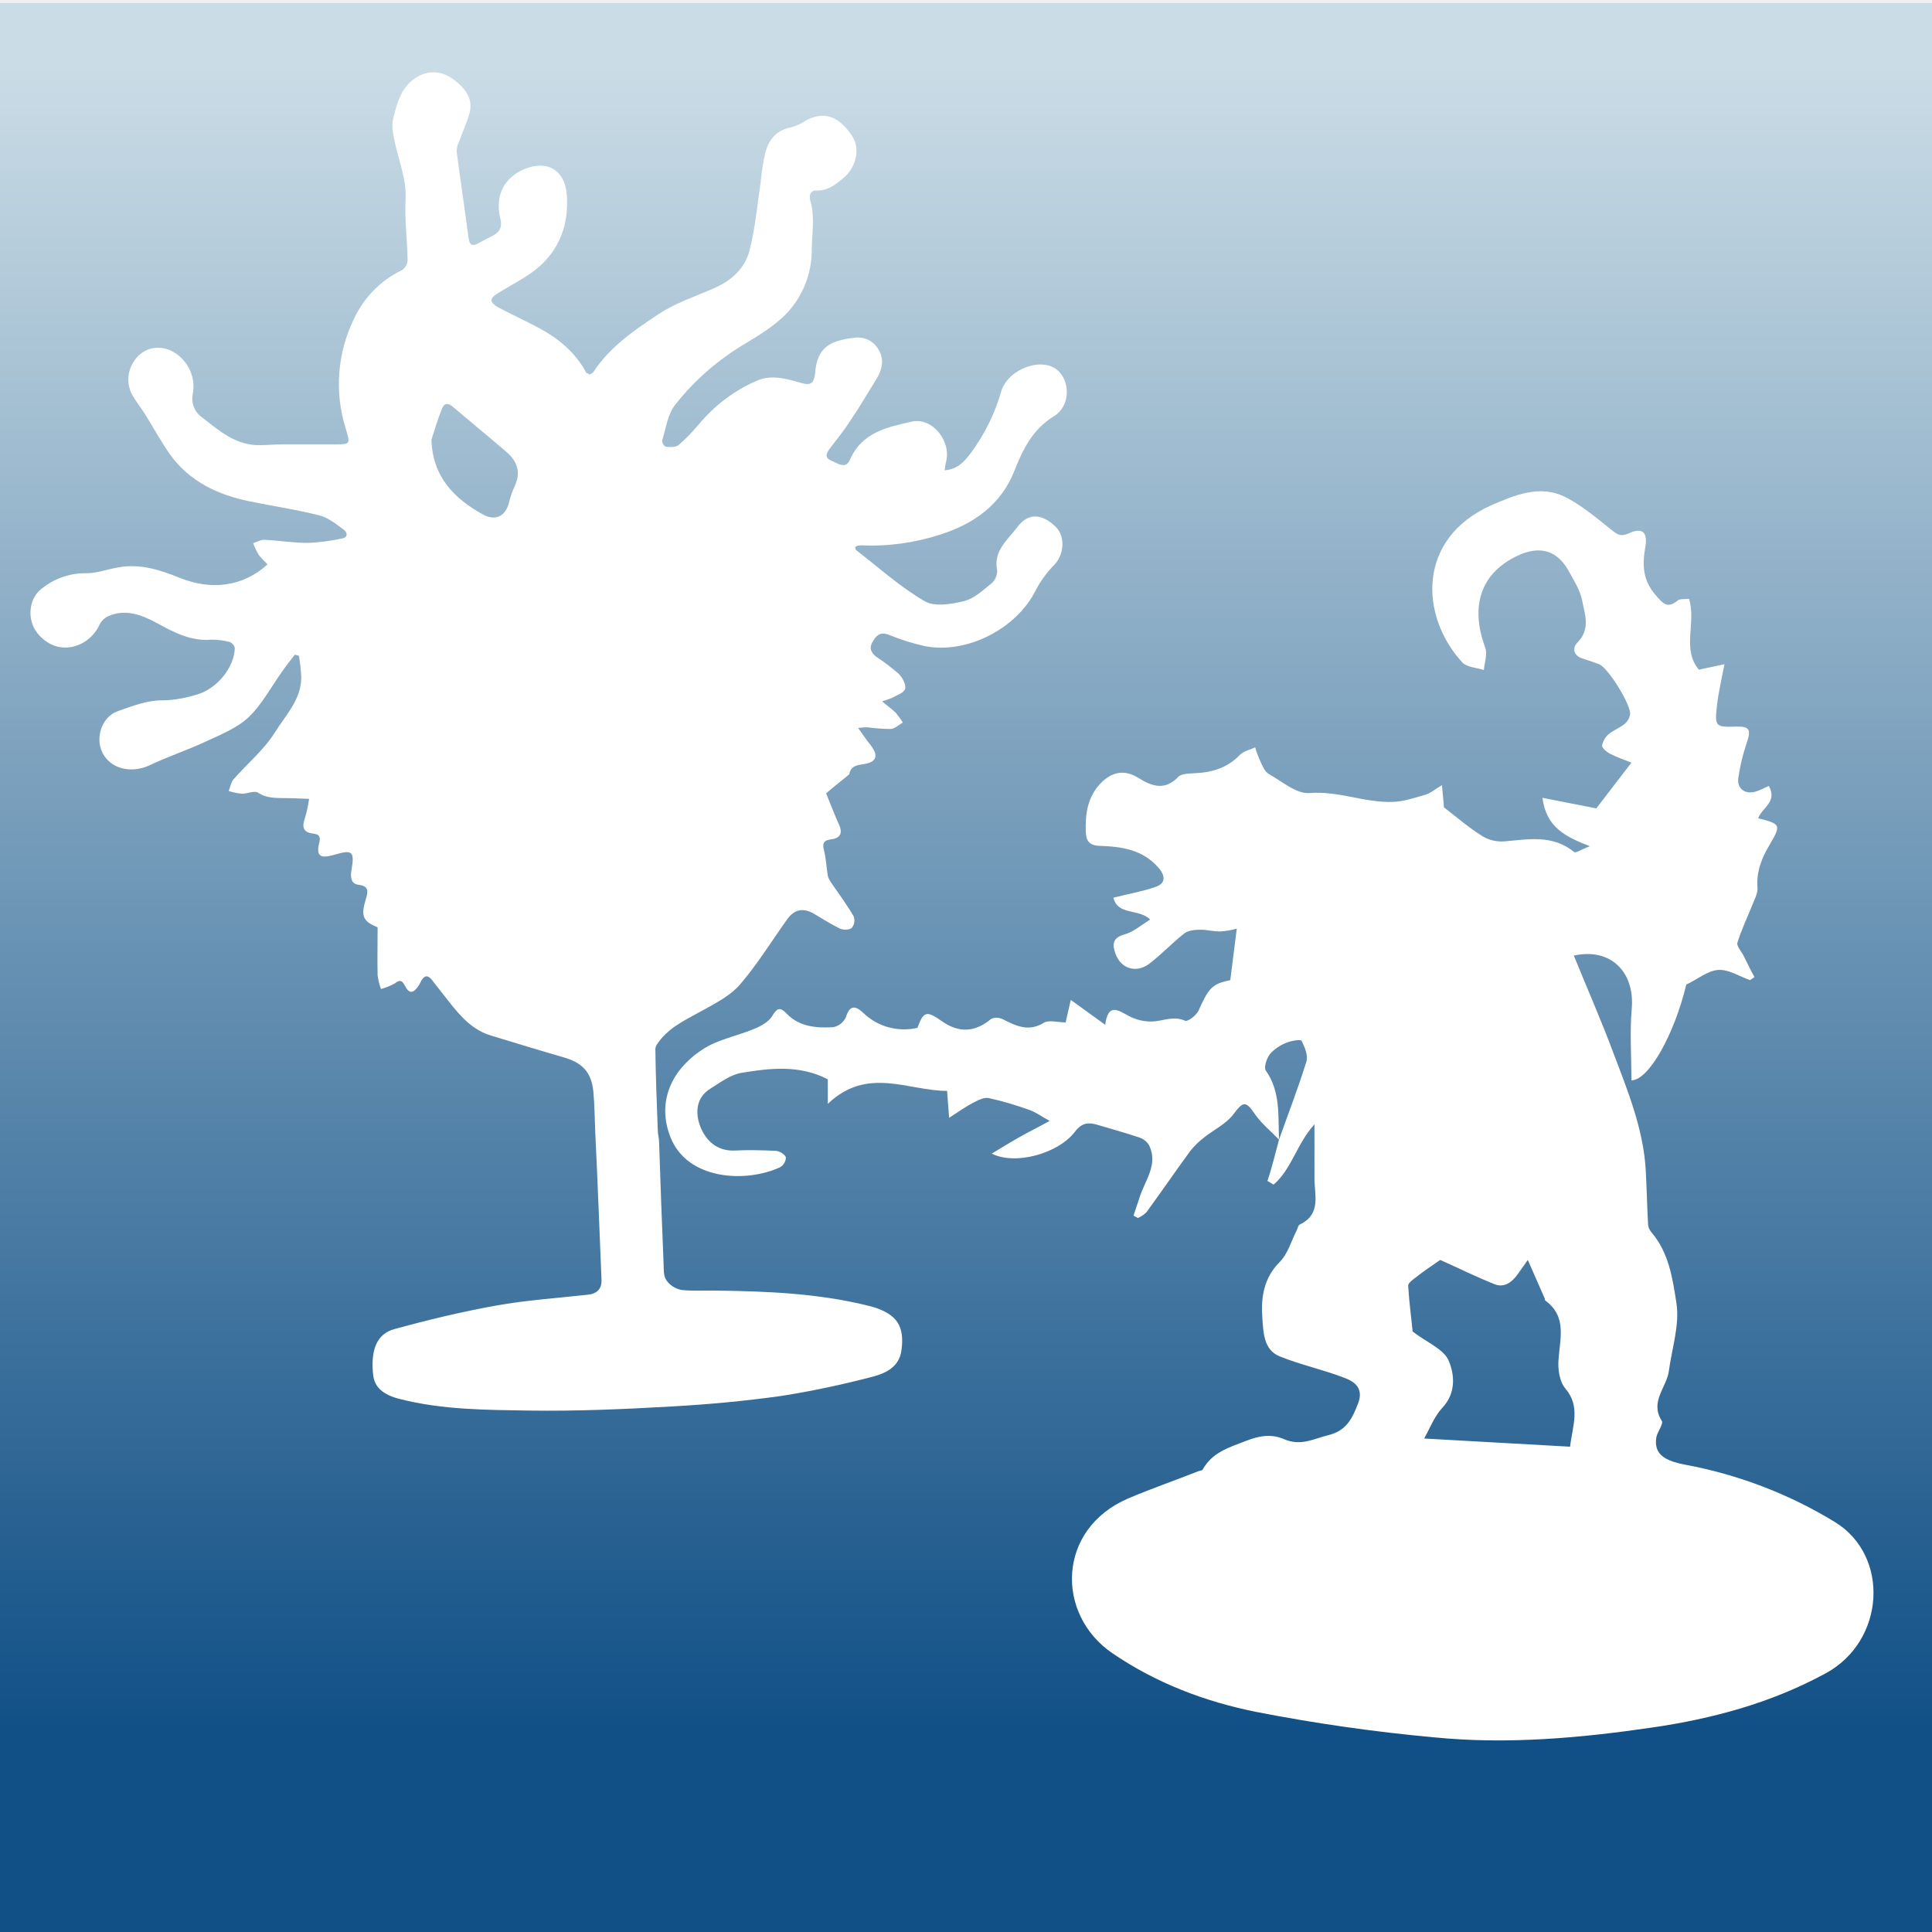
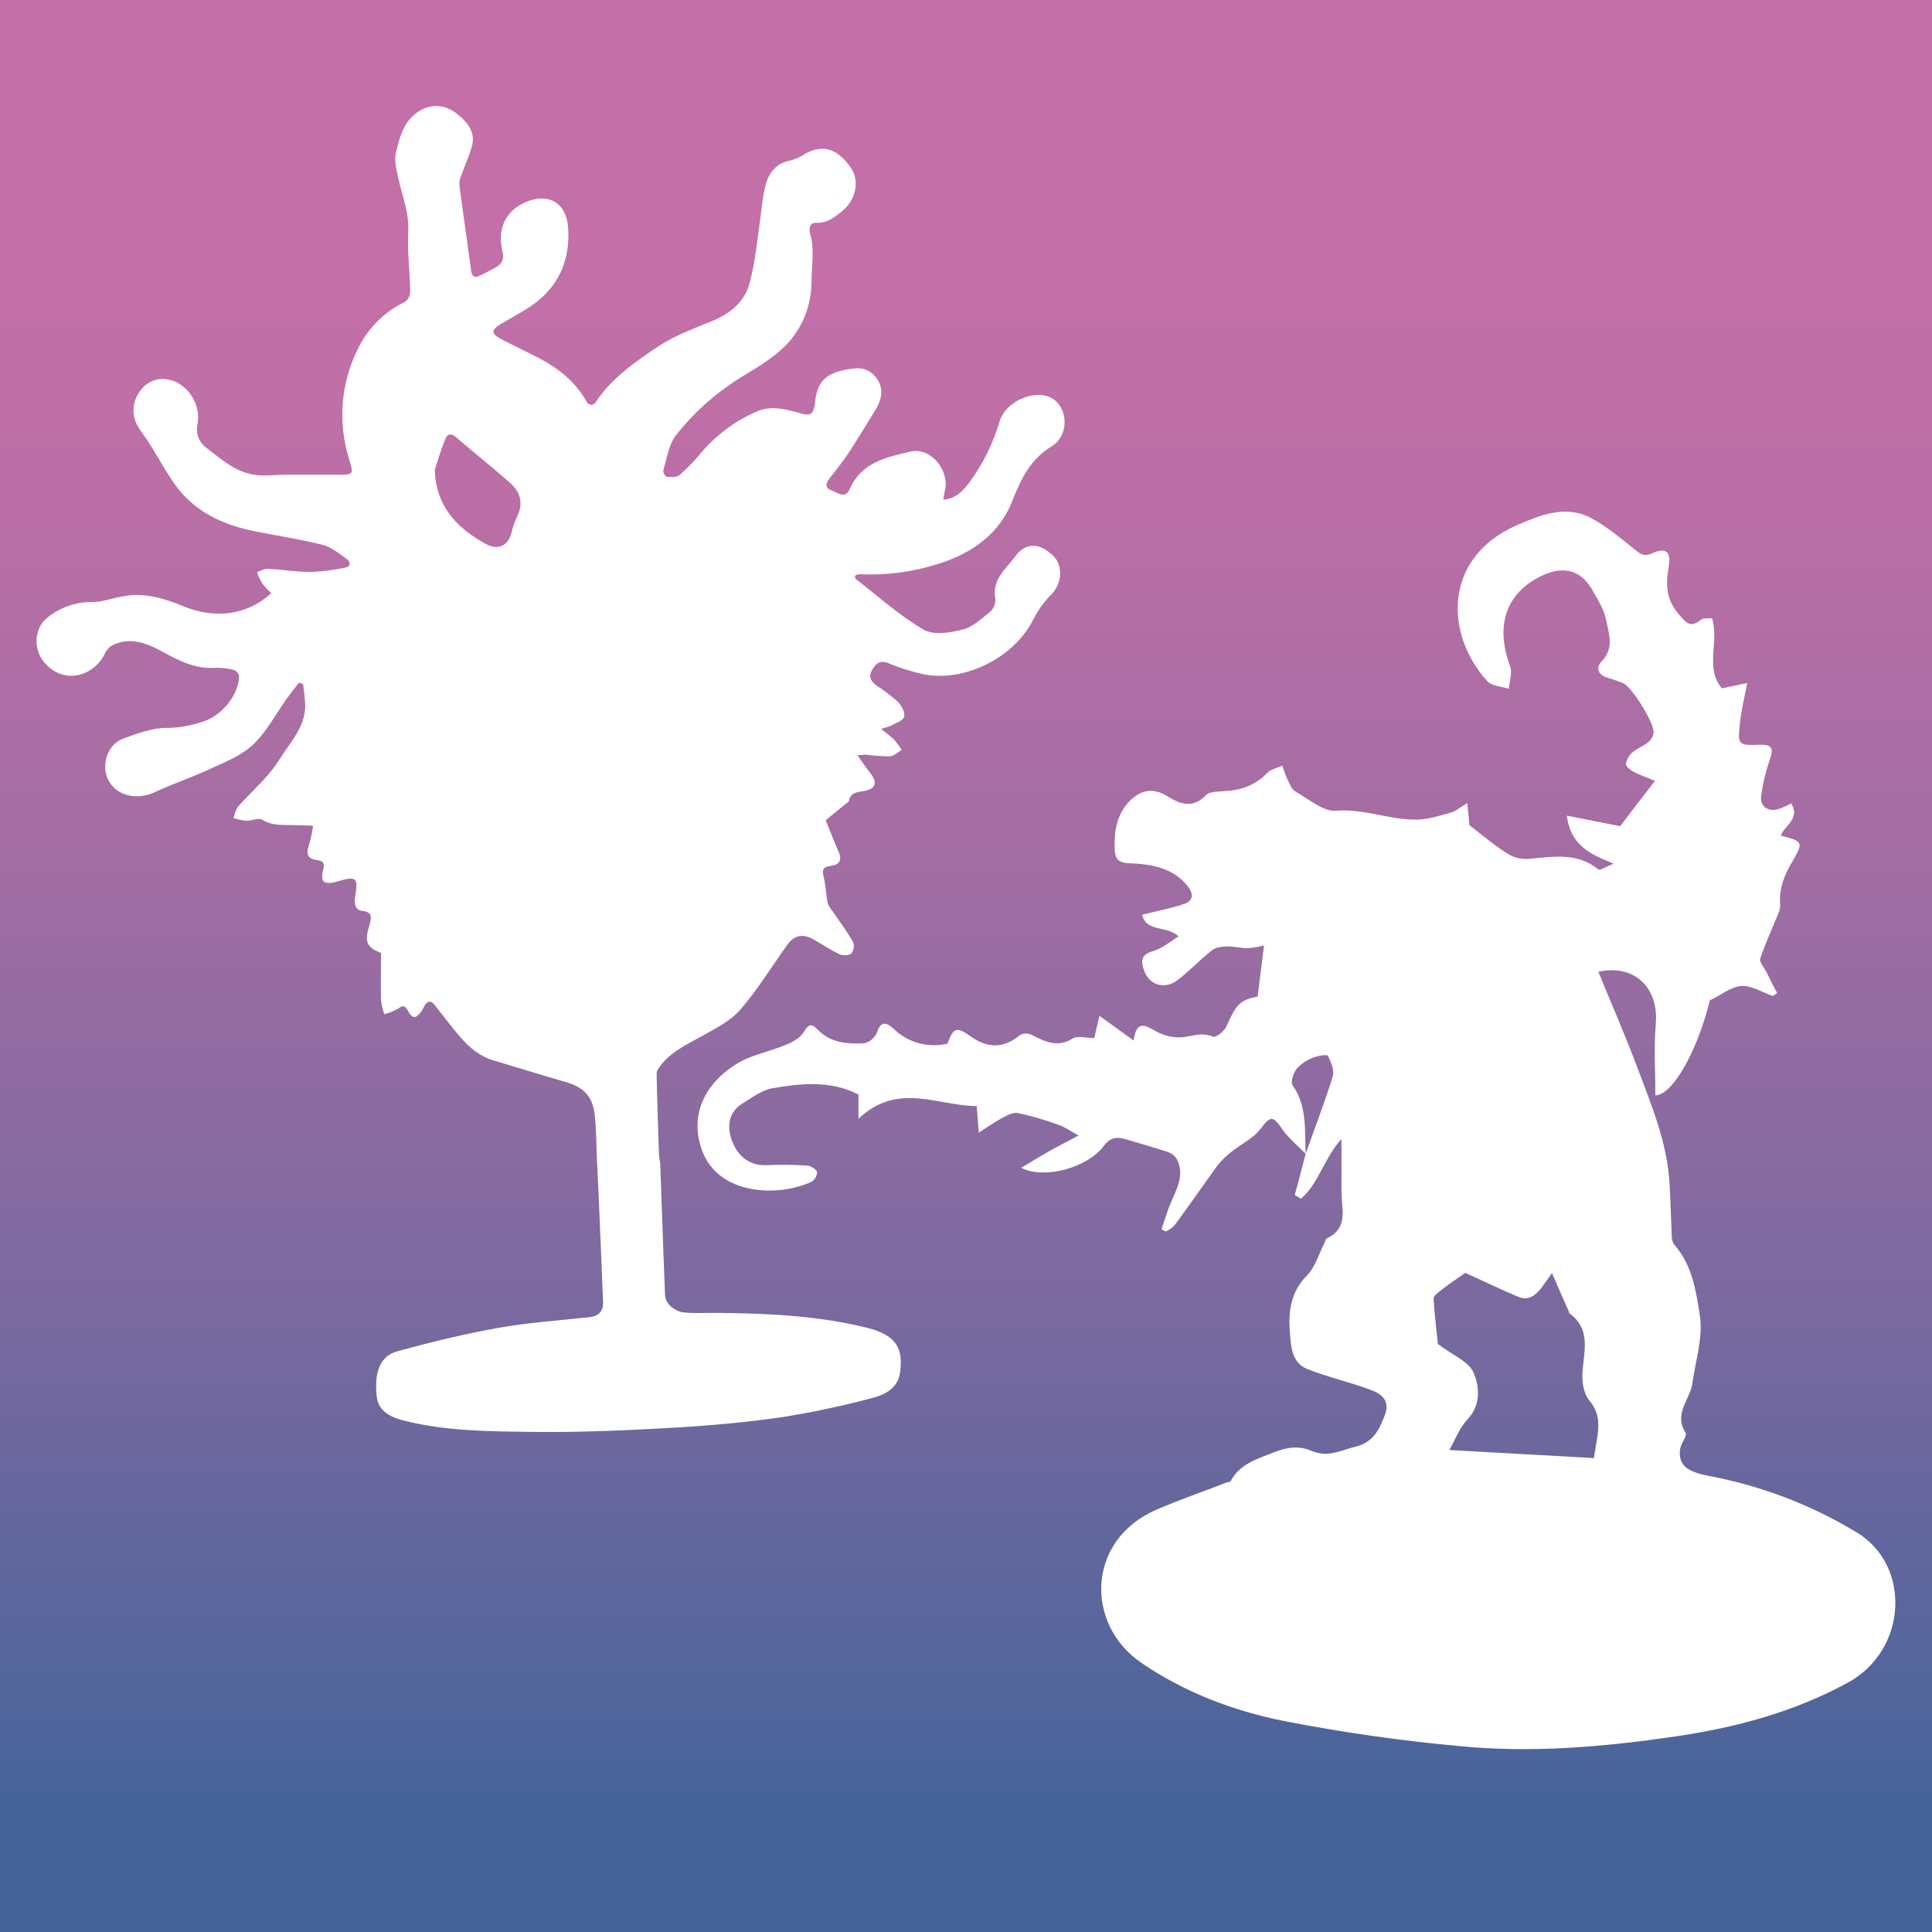
- <svg xmlns="http://www.w3.org/2000/svg" version="1.1" id="Слой_1" x="0px" y="0px" viewBox="0 0 566.9 566.9" style="enable-background:new 0 0 566.9 566.9;" xml:space="preserve">
+ <svg xmlns="http://www.w3.org/2000/svg" version="1.1" id="Слой_1" x="0px" y="0px" viewBox="0 0 938 938" style="enable-background:new 0 0 938 938;" xml:space="preserve">
  <style type="text/css">
	.st0{fill:url(#SVGID_1_);}
	.st1{fill:#FFFFFF;}
+ 	.st2{fill:url(#SVGID_2_);}
+ 	.st3{display:none;}
+ 	.st4{display:inline;fill:url(#SVGID_3_);}
+ 	.st5{display:inline;fill:url(#SVGID_4_);}
+ 	.st6{fill:url(#SVGID_5_);}
+ 	.st7{fill:url(#SVGID_6_);}
+ 	.st8{fill:url(#SVGID_7_);}
+ 	.st9{fill:url(#SVGID_8_);}
+ 	.st10{fill:url(#SVGID_9_);}
+ 	.st11{fill:#E273F9;}
+ 	.st12{fill:url(#SVGID_10_);}
+ 	.st13{fill:url(#SVGID_11_);}
+ 	.st14{fill:url(#SVGID_12_);}
+ 	.st15{fill:url(#SVGID_13_);}
+ 	.st16{fill:url(#SVGID_14_);}
+ 	.st17{fill:url(#SVGID_15_);}
+ 	.st18{fill:url(#SVGID_16_);}
+ 	.st19{fill:url(#SVGID_17_);}
+ 	.st20{fill-rule:evenodd;clip-rule:evenodd;fill:#FFFFFF;}
+ 	.st21{fill-rule:evenodd;clip-rule:evenodd;fill:#020203;}
+ 	.st22{fill-rule:evenodd;clip-rule:evenodd;fill:#CF84BD;}
+ 	.st23{fill:#020203;}
+ 	.st24{fill:url(#SVGID_18_);}
+ 	.st25{fill:url(#SVGID_19_);}
+ 	.st26{fill:url(#SVGID_20_);}
</style>
-   <linearGradient id="SVGID_1_" gradientUnits="userSpaceOnUse" x1="283.45" y1="8.995117e-02" x2="283.45" y2="566.99" gradientTransform="matrix(1 0 0 -1 0 567.89)">
-     <stop offset="0.106" style="stop-color:#115086" />
-     <stop offset="0.967" style="stop-color:#CADCE6" />
-   </linearGradient>
-   <rect y="0.9" class="st0" width="566.9" height="566.9" />
-   <g>
-     <path class="st1" d="M173,109.9c0.4-0.3,0.9-0.4,1.1-0.7c4.8-7.4,12-12.3,19.1-17c4.8-3.2,10.5-5.1,15.8-7.4   c5.3-2.2,9.5-5.8,10.9-11.2c1.7-6.6,2.3-13.4,3.3-20.2c0.3-2.9,0.7-5.9,1.4-8.7c1-3.7,3.2-6.5,7.4-7.3c1.6-0.4,3.1-1.1,4.4-2   c5.3-2.9,9.8-1.4,13.7,4.6c2.4,3.7,1.1,9.2-2.7,12.3c-2.3,1.9-4.5,3.7-7.8,3.6c-2.1-0.1-2.2,1.8-1.8,3.1c1.4,4.8,0.4,9.6,0.4,14.3   c0,7.1-2.7,13.8-7.6,18.9c-3.4,3.4-7.7,6.1-11.9,8.6c-7.9,4.7-14.9,10.7-20.6,18c-2.2,2.8-2.7,6.9-3.8,10.5c0,0.8,0.5,1.5,1.1,1.8   c1.2,0.1,2.8,0.2,3.7-0.5c2.1-1.8,4-3.8,5.8-5.9c4.6-5.6,10.5-10.1,17.2-13c4.4-1.9,8.9-0.5,13.1,0.7c2.8,0.8,3.5-0.1,3.9-2.3   c0.1-0.3,0.1-0.6,0.1-0.9c0.6-7,4.1-9.3,11.6-10.1c2.8-0.4,5.6,1,7,3.5c1.7,2.8,1.1,5.7-0.5,8.4c-2.6,4.2-5.1,8.5-7.9,12.6   c-1.8,2.8-3.9,5.4-5.9,8c-1,1.3-1.6,2.7,0.3,3.5c1.8,0.7,4.3,2.8,5.6-0.2c3.5-8.1,11.1-9.6,18.2-11.2c6-1.3,11.6,5.8,10,11.8   c-0.2,0.7-0.3,1.5-0.4,2.5c3.8-0.3,5.8-2.6,7.6-5c4.1-5.5,7.1-11.6,9-18.2c2-6.6,12.1-10.3,16.7-6c3.7,3.5,3.4,10.5-1.2,13.3   c-6.2,3.8-9,9.4-11.6,15.9c-3.8,9.9-11.8,15.7-21.9,18.9c-7.5,2.4-15.4,3.5-23.2,3.1c-0.4,0-0.8,0.1-1.2,0.2   c-0.2,0.1-0.3,0.2-0.5,0.4c0.1,0.3,0.1,0.7,0.3,0.8c6.6,5.1,12.9,10.8,20.1,15c2.9,1.7,7.8,0.9,11.5,0c3-0.7,5.6-3.2,8.1-5.2   c1.1-0.9,1.7-2.3,1.7-3.8c-1.2-5.7,3-8.9,5.8-12.6c3.2-4.4,7.3-4.2,11.4-0.2c2.8,2.8,2.5,8-0.4,11.1c-2.2,2.2-4,4.7-5.5,7.5   c-5.5,11.2-20.1,18.8-32.5,16.4c-3.6-0.8-7.1-1.9-10.5-3.3c-2.2-0.9-3.5-0.2-4.6,1.6c-1.3,1.9-1,3.4,0.8,4.8c2.3,1.5,4.5,3.2,6.6,5   c1.1,1.1,2.2,3.2,1.9,4.4c-0.3,1.2-2.5,1.9-3.9,2.7c-1,0.4-1.9,0.7-2.9,1c1.7,1.4,3,2.3,4.1,3.4c0.7,0.9,1.4,1.8,2,2.8   c-1.2,0.7-2.3,1.8-3.5,1.9c-2.3,0-4.7-0.2-7-0.5c-0.9,0-1.7,0.1-2.6,0.2c1.4,2,2.5,3.6,3.7,5.1c2.3,3,1.8,4.9-2,5.5   c-2,0.3-3.8,0.5-4.3,2.9c0,0.2-0.4,0.4-0.6,0.6c-2.2,1.8-4.4,3.5-6.2,5.1c1.4,3.4,2.5,6.3,3.8,9.2c1.2,2.6,0.2,4-2.4,4.3   c-2.3,0.3-2.5,1.3-2,3.3c0.6,2.4,0.7,4.9,1.1,7.4c0.2,0.8,0.7,1.6,1.2,2.3c2.2,3.2,4.5,6.3,6.4,9.6c0.4,1.2,0.2,2.5-0.6,3.4   c-0.7,0.6-2.5,0.6-3.4,0.2c-2.7-1.3-5.1-2.9-7.7-4.4c-3.3-1.9-5.9-1.2-8,1.9c-4.5,6.3-8.6,13-13.6,18.8c-2.7,3.2-6.9,5.4-10.7,7.5   c-4.4,2.5-9.1,4.5-12.5,8.5c-0.7,0.9-1.7,2-1.7,3c0.1,7.9,0.4,15.7,0.7,23.6c0,1.3,0.4,2.6,0.4,3.9c0.4,11.7,0.8,23.5,1.3,35.2   c0.1,1.7-0.1,3.8,0.8,5.1c1,1.5,2.6,2.5,4.4,2.9c3.5,0.4,7.1,0.1,10.7,0.2c14.5,0.2,29,0.8,43.2,4.2c0.8,0.2,1.6,0.4,2.4,0.6   c7,2.2,9.3,5.6,8.3,12.8c-0.7,4.9-4.7,6.7-8.6,7.7c-8.8,2.3-17.7,4.2-26.6,5.6c-10.7,1.5-21.5,2.5-32.3,3.1   c-13.9,0.8-27.8,1.4-41.6,1.2c-12.7-0.2-25.6-0.2-38.1-3.4c-4.8-1.2-7.4-3.4-7.8-7c-0.8-7.3,1-12.1,6.2-13.5   c9.8-2.7,19.8-5.1,29.8-6.9c8.9-1.6,18-2.2,27-3.2c2.7-0.3,4.1-1.7,4-4.4c-0.6-14.2-1.1-28.3-1.8-42.5c-0.2-4.3-0.2-8.6-0.6-12.8   c-0.6-5.6-3.2-8.4-8.9-10c-7-2-14-4.2-21-6.3c-5.5-1.6-9-5.6-12.4-9.9c-1.7-2.2-3.4-4.3-5.1-6.5c-1.2-1.5-2.2-1.3-3.1,0.3   c-0.3,0.5-0.5,1.1-0.9,1.6c-1.5,2.2-2.7,2.2-3.9-0.2c-0.9-1.7-1.6-1.7-3-0.6c-1.3,0.7-2.6,1.2-4,1.6c-0.5-1.3-0.8-2.6-1-4   c-0.1-4.7,0-9.4,0-14.1c-4.2-1.7-5-3.2-3.5-8.1c0.7-2.4,1.1-4-2.2-4.4c-2.1-0.3-2.3-2.2-2-4.1c1-5.8,0.4-6.3-5.3-4.6   c-3.9,1.1-5.1,0.2-4.1-3.7c0.4-1.8-0.1-2.4-1.8-2.6c-2.7-0.3-3.4-1.7-2.5-4.3c0.6-1.9,1-3.9,1.3-5.9c-1.9-0.1-3.9-0.1-5.8-0.2   c-3.1-0.1-6.2,0.3-9.2-1.6c-1-0.7-3.1,0.3-4.7,0.3c-1.3-0.1-2.6-0.4-3.9-0.8c0.5-1.2,0.7-2.6,1.4-3.4c4-4.6,8.9-8.6,12.1-13.7   c3.1-5,7.8-9.7,7.8-16.2c-0.1-2.1-0.3-4.3-0.7-6.4l-1.2-0.3c-1.2,1.6-2.5,3.2-3.7,4.9c-3.2,4.5-5.8,9.5-9.7,13.3   c-3.3,3.2-8,5.1-12.3,7.1c-5.5,2.6-11.3,4.5-16.8,7.1c-4.8,2.3-10.6,1.5-13.4-2.7c-3-4.4-1.1-11.3,3.9-13.1   c4.2-1.5,8.6-3.2,12.9-3.2c3.6,0,7.2-0.7,10.7-1.8c5.5-1.7,10.6-7.7,10.8-13.5c-0.1-0.8-0.7-1.4-1.4-1.8c-1.8-0.5-3.6-0.7-5.4-0.7   c-6.1,0.5-11-2.1-16.1-4.9c-4.3-2.3-9-4.2-14-2.1c-1.2,0.5-2.2,1.4-2.8,2.6c-2.9,6.5-12.2,10-18.3,2.4C8,182,8.3,176,11.9,173   c3.8-3.2,8.6-4.9,13.5-4.8c3.1,0,6.2-1.2,9.3-1.7c6.3-1.2,12.2,0.7,17.9,3c9.3,3.8,18.7,2.7,25.9-3.9c-0.9-0.9-1.8-1.8-2.6-2.8   c-0.6-1.1-1.2-2.2-1.6-3.4c1.1-0.4,2.3-1.1,3.4-1c4.2,0.2,8.3,0.9,12.5,0.9c3.4-0.1,6.9-0.6,10.2-1.3c1.9-0.4,1.5-1.9,0.3-2.7   c-2.2-1.6-4.5-3.5-7.1-4.1c-6.7-1.7-13.6-2.7-20.4-4.1c-9.3-1.9-17.5-5.8-23.2-13.6c-2.7-3.8-4.9-7.9-7.4-11.9   c-1.3-2.1-2.9-4-4-6.1c-1.5-3.1-1.2-6.8,0.8-9.6c1.7-2.7,4.8-4.2,7.9-3.8c1,0.1,2,0.4,2.9,0.8c4.6,2.3,7.3,7.3,6.4,12.5   c-0.6,2.7,0.4,5.4,2.6,7c4.8,3.7,9.3,7.8,15.8,8.2c2.5,0.1,5.1-0.2,7.6-0.2c5.1,0,10.2,0,15.2,0c5.2,0,5,0,3.6-4.8   c-3.3-10.6-2.4-22,2.4-31.9c2.9-6.3,7.8-11.4,14.1-14.4c1-0.7,1.6-1.7,1.7-2.9c-0.1-6-0.9-12-0.6-17.9c0.3-5.7-1.8-10.8-3-16.1   c-0.5-2.4-1.2-5.1-0.7-7.3c1.2-5,2.5-10.2,7.8-12.9c3.9-1.9,7.6-0.9,10.6,1.6c2.9,2.3,5.3,5.4,4,9.6c-0.8,2.8-2,5.4-3,8.2   c-0.5,0.9-0.7,1.9-0.7,2.9c1.1,8.5,2.4,17,3.5,25.4c0.3,2.1,1.1,2.4,2.8,1.5c1.5-0.8,3.1-1.6,4.6-2.4c1.9-1.1,2.5-2.6,1.9-4.9   c-1.6-6.7,1.1-12,7.1-14.5c6.6-2.7,11.8,0.2,12.4,7.4c0.7,8.8-2.1,16.5-9.1,22.1c-3.3,2.6-7.2,4.5-10.9,6.8   c-2.8,1.7-2.8,2.8,0.1,4.4c3.6,1.9,7.3,3.6,10.9,5.5c6.2,3.2,11.5,7.4,14.8,13.7C172.2,109.4,172.6,109.6,173,109.9z M126.6,129   c0.3,10.9,6.7,17.3,15,21.9c3.5,2,6.6,0.8,7.7-3.2c0.4-1.8,1-3.5,1.8-5.2c1.8-4,0.6-7.2-2.4-9.8c-5.2-4.5-10.6-8.9-15.9-13.4   c-1.4-1.2-2.5-1-3.1,0.6C128.5,122.8,127.6,125.9,126.6,129z" />
+   <g id="Крупная_партия">
+     <g id="Грунтовка_6_">
+       <linearGradient id="SVGID_1_" gradientUnits="userSpaceOnUse" x1="469" y1="938" x2="469" y2="0">
+         <stop offset="6.089431e-02" style="stop-color:#45649A" />
+         <stop offset="0.308" style="stop-color:#77699F" />
+         <stop offset="0.542" style="stop-color:#A06DA3" />
+         <stop offset="0.727" style="stop-color:#B96FA6" />
+         <stop offset="0.839" style="stop-color:#C270A7" />
+       </linearGradient>
+       <rect x="-0.2" class="st0" width="938.5" height="938" />
+     </g>
+     <path class="st1" d="M633.9,560.2c-3.8-3.9-8-7.4-11.1-11.6c-4.9-7.2-5.9-7-11-0.3c-3.4,4.4-9.2,7.2-13.8,10.8   c-2.6,2-4.9,4.3-6.9,6.7c-7,9.7-13.9,19.7-21,29.3c-1.1,1.1-2.6,2.1-4.1,2.8c-0.7-0.3-1.5-0.8-2.1-1.1c1-3,2-5.9,3-8.9   c2.6-8.2,9-15.7,4.6-24.9c-1.1-2-3-3.3-5.1-3.9c-6.4-2.1-12.9-3.9-19.5-5.9c-4.4-1.3-7.7-1.3-11.1,3.3c-8,10.5-28.7,16.2-40,10.5   c4.9-3,8.9-5.4,12.9-7.7c4.3-2.5,8.7-4.6,14.9-8c-4.4-2.5-6.9-4.3-9.7-5.2c-6.4-2.3-12.9-4.3-19.7-5.7c-2.3-0.5-5.2,1.1-7.5,2.3   c-3.4,1.8-6.7,4.1-11.5,7.2c-0.3-4.8-0.7-8.4-1-12.9c-18.7,0-38.4-12-57.4,6.2v-11.8c-13.6-7-27.7-5.4-41.5-3.1   c-5.2,0.8-10.2,4.6-14.9,7.5c-7.2,4.4-7.4,12-4.9,18.4c2.6,6.6,7.9,11.8,16.4,11.5c6.7-0.3,13.4-0.2,20.2,0.2   c1.6,0.2,4.3,1.8,4.6,3.1c0,2-1.1,3.8-2.8,4.8c-16.2,7.5-44.6,6.4-52.8-14.6c-6.2-15.9-0.5-31.6,15.6-42.1   c7.2-4.8,16.6-6.4,24.8-9.8c3.3-1.3,7-3.4,8.7-6.2c2.5-4.1,3.9-4.3,7-1c6.1,6.2,14.3,6.9,22.3,6.4c2.6-0.5,4.9-2.3,6.1-4.8   c2-6.4,4.9-5.4,8.5-2c6.9,6.6,16.6,9.2,25.9,7c3-8,4.4-8.4,11.6-3.3c8.4,5.9,16.1,5.4,23.8-1c1.6-0.8,3.6-0.8,5.4,0   c6.6,3.3,12.5,6.4,20,1.8c2.5-1.5,6.7-0.2,10.5-0.2c0.7-3.1,1.3-5.9,2.5-10.8l16.6,12c1.3-10.2,5.7-7.4,11-4.4   c3.9,2.1,8.2,3.1,12.6,2.8c4.9-0.5,9.5-2.6,14.8-0.3c1.3,0.7,5.6-2.6,6.6-4.9c4.9-11,6.6-12.8,15.2-14.6c1-8,2-15.7,3.1-24.8   c-2.5,0.7-5.1,1.1-7.5,1.3c-3.3,0.2-6.7-0.8-10-0.8c-2.6,0-5.7,0.3-7.7,1.8c-5.9,4.6-11,10.2-16.9,14.6c-6.2,4.8-13.8,2.3-16.2-4.9   c-1.5-4.1-1.6-7.5,4.3-9.2c4.3-1.1,8-4.4,12.5-7.2c-5.7-5.4-15.6-1.8-17.7-10.5c7.2-1.8,13.8-3,20-5.1c5.1-1.6,5.2-5.1,1.8-9.2   c-7.5-8.9-17.9-10.3-28.4-10.7c-5.1-0.2-6.6-2.5-6.7-6.7c-0.3-8.5,0.8-16.6,6.9-23.1c5.6-5.9,11.8-7,18.5-2.8   c6.6,4.1,12.6,6.1,19-0.5c1.5-1.6,4.9-1.6,7.5-1.8c8.5-0.3,16.1-2.5,22.1-8.9c1.8-1.8,4.9-2.5,7.4-3.6c0.7,2.5,1.6,4.8,2.6,7   c1,2.1,2.1,4.8,3.9,5.7c6.4,3.6,13.3,9.7,19.5,9.2c13.9-1.1,26.7,4.8,40.2,4.3c5.2-0.2,10.5-2,15.6-3.4c2.5-0.7,4.4-2.5,8-4.6   c0.5,4.9,0.8,8.7,1,10.7c6.7,5.2,12.3,10,18.4,13.8c3.1,2,6.7,2.8,10.3,2.6c11.8-1,23.4-3.4,33.9,5.1c0.8,0.7,3.6-1.3,7.5-2.8   c-12.3-4.8-21-9.3-22.8-23.3l25.9,5.1c6.2-8.2,11.5-14.9,16.9-22c-3.4-1.5-7-2.6-10.2-4.3c-1.6-0.8-4.1-2.8-3.9-4.1   c0.5-2.1,1.6-4.3,3.4-5.6c2.1-1.8,5.1-2.8,7.2-4.6c1.5-1.1,2.5-2.8,2.8-4.6c0.8-4.3-10.7-22.8-14.9-24.3c-2.5-1-5.1-1.8-7.5-2.6   c-4.8-1.3-5.6-5.1-2.8-7.9c6.4-6.6,3.4-13.6,2.1-20.5c-1-4.6-3.6-8.9-5.9-12.9c-5.6-10.8-14.3-13.4-25.2-8.2   c-17.5,8.4-22.8,24.1-15.4,44.1c1.1,3.1-0.3,7.2-0.7,10.8c-3.4-1.1-8.2-1.3-10.3-3.6c-20.7-22.5-21.8-59.7,13.8-75.6   c11.3-4.9,23.8-10.3,36.2-3.8c7.5,3.9,14.4,9.7,21.1,15.1c3,2.3,4.6,4.1,8.9,2.1c6.6-3,9.2-0.7,8,6.4c-1.5,8.5-1.5,15.9,4.9,23.3   c3.8,4.4,5.7,6.6,10.7,2.6c1.1-1,3.4-0.5,5.4-0.8c3.6,11.5-3.6,24.3,4.8,34.1l12.3-2.6c-1.5,7.7-3,13.8-3.6,20   c-1.1,10-0.7,10.3,9.2,10c6.6-0.2,7.4,1.5,5.1,8c-1.8,5.2-3.1,10.8-3.9,16.4c-1,5.4,3.3,8.5,8.7,6.7c2-0.7,3.8-1.6,5.9-2.6   c4.4,7.7-3.4,10.7-5.1,15.6c10.8,2.8,11.1,3.1,5.6,12.6c-3.9,6.6-6.6,13.1-5.9,21c0.2,2.6-1.5,5.4-2.5,8c-2.5,6.1-5.2,12-7.2,18.2   c-0.5,1.6,2,4.3,3.1,6.6c1.6,3.3,3.3,6.7,5.1,10l-2.1,1.5c-5.1-1.8-10.3-5.2-15.2-4.9c-5.1,0.3-9.8,4.4-15.4,7   c-5.7,23.9-18,46.1-26.4,46.1c0-11.5-0.8-23.1,0.2-34.6c1.5-17.5-10.2-29.3-27.9-25.4c6.4,15.7,13.3,31.3,19.2,47.2   c6.9,18.2,14.3,36.2,15.4,55.9c0.5,8.9,0.7,17.7,1.1,26.4c0.2,1.3,0.7,2.5,1.5,3.4c8.5,9.8,10.3,22.5,12.1,34.1   c1.6,10.5-2.1,21.8-3.6,32.6c-1,8-9.3,14.8-3.4,24.1c1,1.5-2.1,5.2-2.6,8c-1.1,7.7,3.4,11.1,14.1,13.1   c25.4,4.8,49.8,14.1,71.8,27.5c26.6,16.2,24.3,57.2-4.4,72.8c-26.2,14.3-54.3,21.8-83.4,26.1c-34.7,5.1-69.7,8.2-104.6,4.8   c-28.8-2.6-57.5-6.7-86.1-12.3c-24.4-4.9-47.9-13.8-69-28.2c-27.4-18.7-26.7-59.7,7.5-74.4c11.1-4.8,22.6-8.7,33.8-13.1   c0.8-0.3,2-0.3,2.1-0.8c4.6-8.2,12.3-10.5,20.8-13.8c7-2.8,12.6-3.3,18.4-0.8c8,3.4,14.1-0.2,21.3-2c8.7-2.1,11.5-8,14.3-15.2   c2.8-7.2-1.6-10.5-6.6-12.3c-10.2-3.9-21-6.2-31.1-10.3c-7.9-3.1-7.9-12-8.4-18.5c-0.7-9.5,0.5-19,8.4-26.9   c3.9-3.9,5.6-10.2,8.2-15.2c0.5-1,0.7-2.5,1.5-2.8c10.7-5.1,6.9-14.6,7-22.8c0-8,0-15.9,0-25.4c-8.5,9.3-11,21.6-19.7,29   c-1-0.7-2-1.1-3-1.8C630.4,573.8,632.1,566.9,633.9,560.2c4.4-12.5,9.2-24.8,13.1-37.4c1-3-0.7-7-2.3-10.2c-0.3-0.8-5.1,0-7.4,1   c-3,1.1-5.6,3-7.7,5.2c-1.6,2.1-3.1,6.4-2.1,8C634.7,537,633.4,548.7,633.9,560.2z M711.4,618c-4.1,2.8-8.2,5.6-12.1,8.7   c-1.3,1-3.4,2.6-3.3,3.8c0.5,8.4,1.6,16.6,2.1,22c7,5.4,15.1,8.5,17.4,14.1c2.8,6.6,3.6,15.6-3.1,22.6c-3.8,4.1-5.9,9.7-8.7,14.8   c23.8,1.3,47,2.6,70.2,3.9c1.1-10,5.2-19.2-2.3-28c-2.8-3.3-3.6-9.2-3.3-13.6c0.7-10.3,4.3-21-6.4-28.7c-0.2-0.2-0.2-0.5-0.2-0.8   c-2.5-5.6-4.9-11.1-8.2-18.7c-2.5,3.4-3.6,5.1-4.8,6.7c-2.8,3.9-6.6,6.9-11.3,4.9C728.8,626.2,720.2,621.9,711.4,618z" />
+     <path class="st1" d="M287.1,196.8c0.7-0.5,1.5-0.7,1.8-1.1c7.9-12.1,19.7-20.2,31.3-27.9c7.9-5.2,17.2-8.4,25.9-12.1   c8.7-3.6,15.6-9.5,17.9-18.4c2.8-10.8,3.8-22,5.4-33.1c0.5-4.8,1.1-9.7,2.3-14.3c1.6-6.1,5.2-10.7,12.1-12c2.6-0.7,5.1-1.8,7.2-3.3   c8.7-4.8,16.1-2.3,22.5,7.5c3.9,6.1,1.8,15.1-4.4,20.2c-3.8,3.1-7.4,6.1-12.8,5.9c-3.4-0.2-3.6,3-3,5.1c2.3,7.9,0.7,15.7,0.7,23.4   c0,11.6-4.4,22.6-12.5,31c-5.6,5.6-12.6,10-19.5,14.1c-12.9,7.7-24.4,17.5-33.8,29.5c-3.6,4.6-4.4,11.3-6.2,17.2   c0,1.3,0.8,2.5,1.8,3c2,0.2,4.6,0.3,6.1-0.8c3.4-3,6.6-6.2,9.5-9.7c7.5-9.2,17.2-16.6,28.2-21.3c7.2-3.1,14.6-0.8,21.5,1.1   c4.6,1.3,5.7-0.2,6.4-3.8c0.2-0.5,0.2-1,0.2-1.5c1-11.5,6.7-15.2,19-16.6c4.6-0.7,9.2,1.6,11.5,5.7c2.8,4.6,1.8,9.3-0.8,13.8   c-4.3,6.9-8.4,13.9-12.9,20.7c-3,4.6-6.4,8.9-9.7,13.1c-1.6,2.1-2.6,4.4,0.5,5.7c3,1.1,7,4.6,9.2-0.3c5.7-13.3,18.2-15.7,29.8-18.4   c9.8-2.1,19,9.5,16.4,19.3c-0.3,1.1-0.5,2.5-0.7,4.1c6.2-0.5,9.5-4.3,12.5-8.2c6.7-9,11.6-19,14.8-29.8   c3.3-10.8,19.8-16.9,27.4-9.8c6.1,5.7,5.6,17.2-2,21.8c-10.2,6.2-14.8,15.4-19,26.1c-6.2,16.2-19.3,25.7-35.9,31   c-12.3,3.9-25.2,5.7-38,5.1c-0.7,0-1.3,0.2-2,0.3c-0.3,0.2-0.5,0.3-0.8,0.7c0.2,0.5,0.2,1.1,0.5,1.3c10.8,8.4,21.1,17.7,32.9,24.6   c4.8,2.8,12.8,1.5,18.8,0c4.9-1.1,9.2-5.2,13.3-8.5c1.8-1.5,2.8-3.8,2.8-6.2c-2-9.3,4.9-14.6,9.5-20.7c5.2-7.2,12-6.9,18.7-0.3   c4.6,4.6,4.1,13.1-0.7,18.2c-3.6,3.6-6.6,7.7-9,12.3c-9,18.4-32.9,30.8-53.3,26.9c-5.9-1.3-11.6-3.1-17.2-5.4   c-3.6-1.5-5.7-0.3-7.5,2.6c-2.1,3.1-1.6,5.6,1.3,7.9c3.8,2.5,7.4,5.2,10.8,8.2c1.8,1.8,3.6,5.2,3.1,7.2c-0.5,2-4.1,3.1-6.4,4.4   c-1.6,0.7-3.1,1.1-4.8,1.6c2.8,2.3,4.9,3.8,6.7,5.6c1.1,1.5,2.3,3,3.3,4.6c-2,1.1-3.8,3-5.7,3.1c-3.8,0-7.7-0.3-11.5-0.8   c-1.5,0-2.8,0.2-4.3,0.3c2.3,3.3,4.1,5.9,6.1,8.4c3.8,4.9,3,8-3.3,9c-3.3,0.5-6.2,0.8-7,4.8c0,0.3-0.7,0.7-1,1   c-3.6,3-7.2,5.7-10.2,8.4c2.3,5.6,4.1,10.3,6.2,15.1c2,4.3,0.3,6.6-3.9,7c-3.8,0.5-4.1,2.1-3.3,5.4c1,3.9,1.1,8,1.8,12.1   c0.3,1.3,1.1,2.6,2,3.8c3.6,5.2,7.4,10.3,10.5,15.7c0.7,2,0.3,4.1-1,5.6c-1.1,1-4.1,1-5.6,0.3c-4.4-2.1-8.4-4.8-12.6-7.2   c-5.4-3.1-9.7-2-13.1,3.1c-7.4,10.3-14.1,21.3-22.3,30.8c-4.4,5.2-11.3,8.9-17.5,12.3c-7.2,4.1-14.9,7.4-20.5,13.9   c-1.1,1.5-2.8,3.3-2.8,4.9c0.2,12.9,0.7,25.7,1.1,38.7c0,2.1,0.7,4.3,0.7,6.4c0.7,19.2,1.3,38.5,2.1,57.7c0.2,2.8-0.2,6.2,1.3,8.4   c1.6,2.5,4.3,4.1,7.2,4.8c5.7,0.7,11.6,0.2,17.5,0.3c23.8,0.3,47.5,1.3,70.8,6.9c1.3,0.3,2.6,0.7,3.9,1c11.5,3.6,15.2,9.2,13.6,21   c-1.1,8-7.7,11-14.1,12.6c-14.4,3.8-29,6.9-43.6,9.2c-17.5,2.5-35.2,4.1-52.9,5.1c-22.8,1.3-45.6,2.3-68.2,2   c-20.8-0.3-42-0.3-62.5-5.6c-7.9-2-12.1-5.6-12.8-11.5c-1.3-12,1.6-19.8,10.2-22.1c16.1-4.4,32.5-8.4,48.8-11.3   c14.6-2.6,29.5-3.6,44.3-5.2c4.4-0.5,6.7-2.8,6.6-7.2c-1-23.3-1.8-46.4-3-69.7c-0.3-7-0.3-14.1-1-21c-1-9.2-5.2-13.8-14.6-16.4   c-11.5-3.3-22.9-6.9-34.4-10.3c-9-2.6-14.8-9.2-20.3-16.2c-2.8-3.6-5.6-7-8.4-10.7c-2-2.5-3.6-2.1-5.1,0.5   c-0.5,0.8-0.8,1.8-1.5,2.6c-2.5,3.6-4.4,3.6-6.4-0.3c-1.5-2.8-2.6-2.8-4.9-1c-2.1,1.1-4.3,2-6.6,2.6c-0.8-2.1-1.3-4.3-1.6-6.6   c-0.2-7.7,0-15.4,0-23.1c-6.9-2.8-8.2-5.2-5.7-13.3c1.1-3.9,1.8-6.6-3.6-7.2c-3.4-0.5-3.8-3.6-3.3-6.7c1.6-9.5,0.7-10.3-8.7-7.5   c-6.4,1.8-8.4,0.3-6.7-6.1c0.7-3-0.2-3.9-3-4.3c-4.4-0.5-5.6-2.8-4.1-7c1-3.1,1.6-6.4,2.1-9.7c-3.1-0.2-6.4-0.2-9.5-0.3   c-5.1-0.2-10.2,0.5-15.1-2.6c-1.6-1.1-5.1,0.5-7.7,0.5c-2.1-0.2-4.3-0.7-6.4-1.3c0.8-2,1.1-4.3,2.3-5.6   c6.6-7.5,14.6-14.1,19.8-22.5c5.1-8.2,12.8-15.9,12.8-26.6c-0.2-3.4-0.5-7-1.1-10.5l-2-0.5c-2,2.6-4.1,5.2-6.1,8   c-5.2,7.4-9.5,15.6-15.9,21.8c-5.4,5.2-13.1,8.4-20.2,11.6c-9,4.3-18.5,7.4-27.5,11.6c-7.9,3.8-17.4,2.5-22-4.4   c-4.9-7.2-1.8-18.5,6.4-21.5c6.9-2.5,14.1-5.2,21.1-5.2c5.9,0,11.8-1.1,17.5-3c9-2.8,17.4-12.6,17.7-22.1c-0.2-1.3-1.1-2.3-2.3-3   c-3-0.8-5.9-1.1-8.9-1.1c-10,0.8-18-3.4-26.4-8c-7-3.8-14.8-6.9-22.9-3.4c-2,0.8-3.6,2.3-4.6,4.3c-4.8,10.7-20,16.4-30,3.9   c-4.8-6.1-4.3-15.9,1.6-20.8c6.2-5.2,14.1-8,22.1-7.9c5.1,0,10.2-2,15.2-2.8c10.3-2,20,1.1,29.3,4.9c15.2,6.2,30.7,4.4,42.5-6.4   c-1.5-1.5-3-3-4.3-4.6c-1-1.8-2-3.6-2.6-5.6c1.8-0.7,3.8-1.8,5.6-1.6c6.9,0.3,13.6,1.5,20.5,1.5c5.6-0.2,11.3-1,16.7-2.1   c3.1-0.7,2.5-3.1,0.5-4.4c-3.6-2.6-7.4-5.7-11.6-6.7c-11-2.8-22.3-4.4-33.4-6.7c-15.2-3.1-28.7-9.5-38-22.3   c-4.4-6.2-8-12.9-12.1-19.5c-2.1-3.4-4.8-6.6-6.6-10c-2.5-5.1-2-11.1,1.3-15.7c2.8-4.4,7.9-6.9,12.9-6.2c1.6,0.2,3.3,0.7,4.8,1.3   c7.5,3.8,12,12,10.5,20.5c-1,4.4,0.7,8.9,4.3,11.5c7.9,6.1,15.2,12.8,25.9,13.4c4.1,0.2,8.4-0.3,12.5-0.3c8.4,0,16.7,0,24.9,0   c8.5,0,8.2,0,5.9-7.9c-5.4-17.4-3.9-36.1,3.9-52.3c4.8-10.3,12.8-18.7,23.1-23.6c1.6-1.1,2.6-2.8,2.8-4.8c-0.2-9.8-1.5-19.7-1-29.3   c0.5-9.3-3-17.7-4.9-26.4c-0.8-3.9-2-8.4-1.1-12c2-8.2,4.1-16.7,12.8-21.1c6.4-3.1,12.5-1.5,17.4,2.6c4.8,3.8,8.7,8.9,6.6,15.7   c-1.3,4.6-3.3,8.9-4.9,13.4c-0.8,1.5-1.1,3.1-1.1,4.8c1.8,13.9,3.9,27.9,5.7,41.6c0.5,3.4,1.8,3.9,4.6,2.5c2.5-1.3,5.1-2.6,7.5-3.9   c3.1-1.8,4.1-4.3,3.1-8c-2.6-11,1.8-19.7,11.6-23.8c10.8-4.4,19.3,0.3,20.3,12.1c1.1,14.4-3.4,27-14.9,36.2   c-5.4,4.3-11.8,7.4-17.9,11.1c-4.6,2.8-4.6,4.6,0.2,7.2c5.9,3.1,12,5.9,17.9,9c10.2,5.2,18.8,12.1,24.3,22.5   C285.8,196,286.5,196.3,287.1,196.8z M211.1,228.1c0.5,17.9,11,28.4,24.6,35.9c5.7,3.3,10.8,1.3,12.6-5.2c0.7-3,1.6-5.7,3-8.5   c3-6.6,1-11.8-3.9-16.1c-8.5-7.4-17.4-14.6-26.1-22c-2.3-2-4.1-1.6-5.1,1C214.2,217.9,212.7,223,211.1,228.1z" />
  </g>
-   <path class="st1" d="M375.3,334.4c-2.3-2.4-4.9-4.5-6.8-7.1c-3-4.4-3.6-4.3-6.7-0.2c-2.1,2.7-5.6,4.4-8.4,6.6  c-1.6,1.2-3,2.6-4.2,4.1c-4.3,5.9-8.5,12-12.8,17.9c-0.7,0.7-1.6,1.3-2.5,1.7c-0.4-0.2-0.9-0.5-1.3-0.7c0.6-1.8,1.2-3.6,1.8-5.4  c1.6-5,5.5-9.6,2.8-15.2c-0.7-1.2-1.8-2-3.1-2.4c-3.9-1.3-7.9-2.4-11.9-3.6c-2.7-0.8-4.7-0.8-6.8,2c-4.9,6.4-17.5,9.9-24.4,6.4  c3-1.8,5.4-3.3,7.9-4.7c2.6-1.5,5.3-2.8,9.1-4.9c-2.7-1.5-4.2-2.6-5.9-3.2c-3.9-1.4-7.9-2.6-12-3.5c-1.4-0.3-3.2,0.7-4.6,1.4  c-2.1,1.1-4.1,2.5-7,4.4c-0.2-2.9-0.4-5.1-0.6-7.9c-11.4,0-23.4-7.3-35,3.8v-7.2c-8.3-4.3-16.9-3.3-25.3-1.9  c-3.2,0.5-6.2,2.8-9.1,4.6c-4.4,2.7-4.5,7.3-3,11.2c1.6,4,4.8,7.2,10,7c4.1-0.2,8.2-0.1,12.3,0.1c1,0.1,2.6,1.1,2.8,1.9  c0,1.2-0.7,2.3-1.7,2.9c-9.9,4.6-27.2,3.9-32.2-8.9c-3.8-9.7-0.3-19.3,9.5-25.7c4.4-2.9,10.1-3.9,15.1-6c2-0.8,4.3-2.1,5.3-3.8  c1.5-2.5,2.4-2.6,4.3-0.6c3.7,3.8,8.7,4.2,13.6,3.9c1.6-0.3,3-1.4,3.7-2.9c1.2-3.9,3-3.3,5.2-1.2c4.2,4,10.1,5.6,15.8,4.3  c1.8-4.9,2.7-5.1,7.1-2c5.1,3.6,9.8,3.3,14.5-0.6c1-0.5,2.2-0.5,3.3,0c4,2,7.6,3.9,12.2,1.1c1.5-0.9,4.1-0.1,6.4-0.1  c0.4-1.9,0.8-3.6,1.5-6.6l10.1,7.3c0.8-6.2,3.5-4.5,6.7-2.7c2.4,1.3,5,1.9,7.7,1.7c3-0.3,5.8-1.6,9-0.2c0.8,0.4,3.4-1.6,4-3  c3-6.7,4-7.8,9.3-8.9c0.6-4.9,1.2-9.6,1.9-15.1c-1.5,0.4-3.1,0.7-4.6,0.8c-2,0.1-4.1-0.5-6.1-0.5c-1.6,0-3.5,0.2-4.7,1.1  c-3.6,2.8-6.7,6.2-10.3,8.9c-3.8,2.9-8.4,1.4-9.9-3c-0.9-2.5-1-4.6,2.6-5.6c2.6-0.7,4.9-2.7,7.6-4.4c-3.5-3.3-9.5-1.1-10.8-6.4  c4.4-1.1,8.4-1.8,12.2-3.1c3.1-1,3.2-3.1,1.1-5.6c-4.6-5.4-10.9-6.3-17.3-6.5c-3.1-0.1-4-1.5-4.1-4.1c-0.2-5.2,0.5-10.1,4.2-14.1  c3.4-3.6,7.2-4.3,11.3-1.7c4,2.5,7.7,3.7,11.6-0.3c0.9-1,3-1,4.6-1.1c5.2-0.2,9.8-1.5,13.5-5.4c1.1-1.1,3-1.5,4.5-2.2  c0.4,1.5,1,2.9,1.6,4.3c0.6,1.3,1.3,2.9,2.4,3.5c3.9,2.2,8.1,5.9,11.9,5.6c8.5-0.7,16.3,2.9,24.5,2.6c3.2-0.1,6.4-1.2,9.5-2.1  c1.5-0.4,2.7-1.5,4.9-2.8c0.3,3,0.5,5.3,0.6,6.5c4.1,3.2,7.5,6.1,11.2,8.4c1.9,1.2,4.1,1.7,6.3,1.6c7.2-0.6,14.3-2.1,20.7,3.1  c0.5,0.4,2.2-0.8,4.6-1.7c-7.5-2.9-12.8-5.7-13.9-14.2l15.8,3.1c3.8-5,7-9.1,10.3-13.4c-2.1-0.9-4.3-1.6-6.2-2.6  c-1-0.5-2.5-1.7-2.4-2.5c0.3-1.3,1-2.6,2.1-3.4c1.3-1.1,3.1-1.7,4.4-2.8c0.9-0.7,1.5-1.7,1.7-2.8c0.5-2.6-6.5-13.9-9.1-14.8  c-1.5-0.6-3.1-1.1-4.6-1.6c-2.9-0.8-3.4-3.1-1.7-4.8c3.9-4,2.1-8.3,1.3-12.5c-0.6-2.8-2.2-5.4-3.6-7.9c-3.4-6.6-8.7-8.2-15.4-5  c-10.7,5.1-13.9,14.7-9.4,26.9c0.7,1.9-0.2,4.4-0.4,6.6c-2.1-0.7-5-0.8-6.3-2.2c-12.6-13.7-13.3-36.4,8.4-46.1  c6.9-3,14.5-6.3,22.1-2.3c4.6,2.4,8.8,5.9,12.9,9.2c1.8,1.4,2.8,2.5,5.4,1.3c4-1.8,5.6-0.4,4.9,3.9c-0.9,5.2-0.9,9.7,3,14.2  c2.3,2.7,3.5,4,6.5,1.6c0.7-0.6,2.1-0.3,3.3-0.5c2.2,7-2.2,14.8,2.9,20.8l7.5-1.6c-0.9,4.7-1.8,8.4-2.2,12.2  c-0.7,6.1-0.4,6.3,5.6,6.1c4-0.1,4.5,0.9,3.1,4.9c-1.1,3.2-1.9,6.6-2.4,10c-0.6,3.3,2,5.2,5.3,4.1c1.2-0.4,2.3-1,3.6-1.6  c2.7,4.7-2.1,6.5-3.1,9.5c6.6,1.7,6.8,1.9,3.4,7.7c-2.4,4-4,8-3.6,12.8c0.1,1.6-0.9,3.3-1.5,4.9c-1.5,3.7-3.2,7.3-4.4,11.1  c-0.3,1,1.2,2.6,1.9,4c1,2,2,4.1,3.1,6.1l-1.3,0.9c-3.1-1.1-6.3-3.2-9.3-3c-3.1,0.2-6,2.7-9.4,4.3c-3.5,14.6-11,28.1-16.1,28.1  c0-7-0.5-14.1,0.1-21.1c0.9-10.7-6.2-17.9-17-15.5c3.9,9.6,8.1,19.1,11.7,28.8c4.2,11.1,8.7,22.1,9.4,34.1  c0.3,5.4,0.4,10.8,0.7,16.1c0.1,0.8,0.4,1.5,0.9,2.1c5.2,6,6.3,13.7,7.4,20.8c1,6.4-1.3,13.3-2.2,19.9c-0.6,4.9-5.7,9-2.1,14.7  c0.6,0.9-1.3,3.2-1.6,4.9c-0.7,4.7,2.1,6.8,8.6,8c15.5,2.9,30.4,8.6,43.8,16.8c16.2,9.9,14.8,34.9-2.7,44.4  c-16,8.7-33.1,13.3-50.9,15.9c-21.2,3.1-42.5,5-63.8,2.9c-17.6-1.6-35.1-4.1-52.5-7.5c-14.9-3-29.2-8.4-42.1-17.2  c-16.7-11.4-16.3-36.4,4.6-45.4c6.8-2.9,13.8-5.3,20.6-8c0.5-0.2,1.2-0.2,1.3-0.5c2.8-5,7.5-6.4,12.7-8.4c4.3-1.7,7.7-2,11.2-0.5  c4.9,2.1,8.6-0.1,13-1.2c5.3-1.3,7-4.9,8.7-9.3s-1-6.4-4-7.5c-6.2-2.4-12.8-3.8-19-6.3c-4.8-1.9-4.8-7.3-5.1-11.3  c-0.4-5.8,0.3-11.6,5.1-16.4c2.4-2.4,3.4-6.2,5-9.3c0.3-0.6,0.4-1.5,0.9-1.7c6.5-3.1,4.2-8.9,4.3-13.9c0-4.9,0-9.7,0-15.5  c-5.2,5.7-6.7,13.2-12,17.7c-0.6-0.4-1.2-0.7-1.8-1.1C373.2,342.7,374.2,338.5,375.3,334.4c2.7-7.6,5.6-15.1,8-22.8  c0.6-1.8-0.4-4.3-1.4-6.2c-0.2-0.5-3.1,0-4.5,0.6c-1.8,0.7-3.4,1.8-4.7,3.2c-1,1.3-1.9,3.9-1.3,4.9  C375.8,320.3,375,327.4,375.3,334.4z M422.6,369.7c-2.5,1.7-5,3.4-7.4,5.3c-0.8,0.6-2.1,1.6-2,2.3c0.3,5.1,1,10.1,1.3,13.4  c4.3,3.3,9.2,5.2,10.6,8.6c1.7,4,2.2,9.5-1.9,13.8c-2.3,2.5-3.6,5.9-5.3,9c14.5,0.8,28.7,1.6,42.8,2.4c0.7-6.1,3.2-11.7-1.4-17.1  c-1.7-2-2.2-5.6-2-8.3c0.4-6.3,2.6-12.8-3.9-17.5c-0.1-0.1-0.1-0.3-0.1-0.5c-1.5-3.4-3-6.8-5-11.4c-1.5,2.1-2.2,3.1-2.9,4.1  c-1.7,2.4-4,4.2-6.9,3C433.2,374.7,428,372.1,422.6,369.7z" />
</svg>
